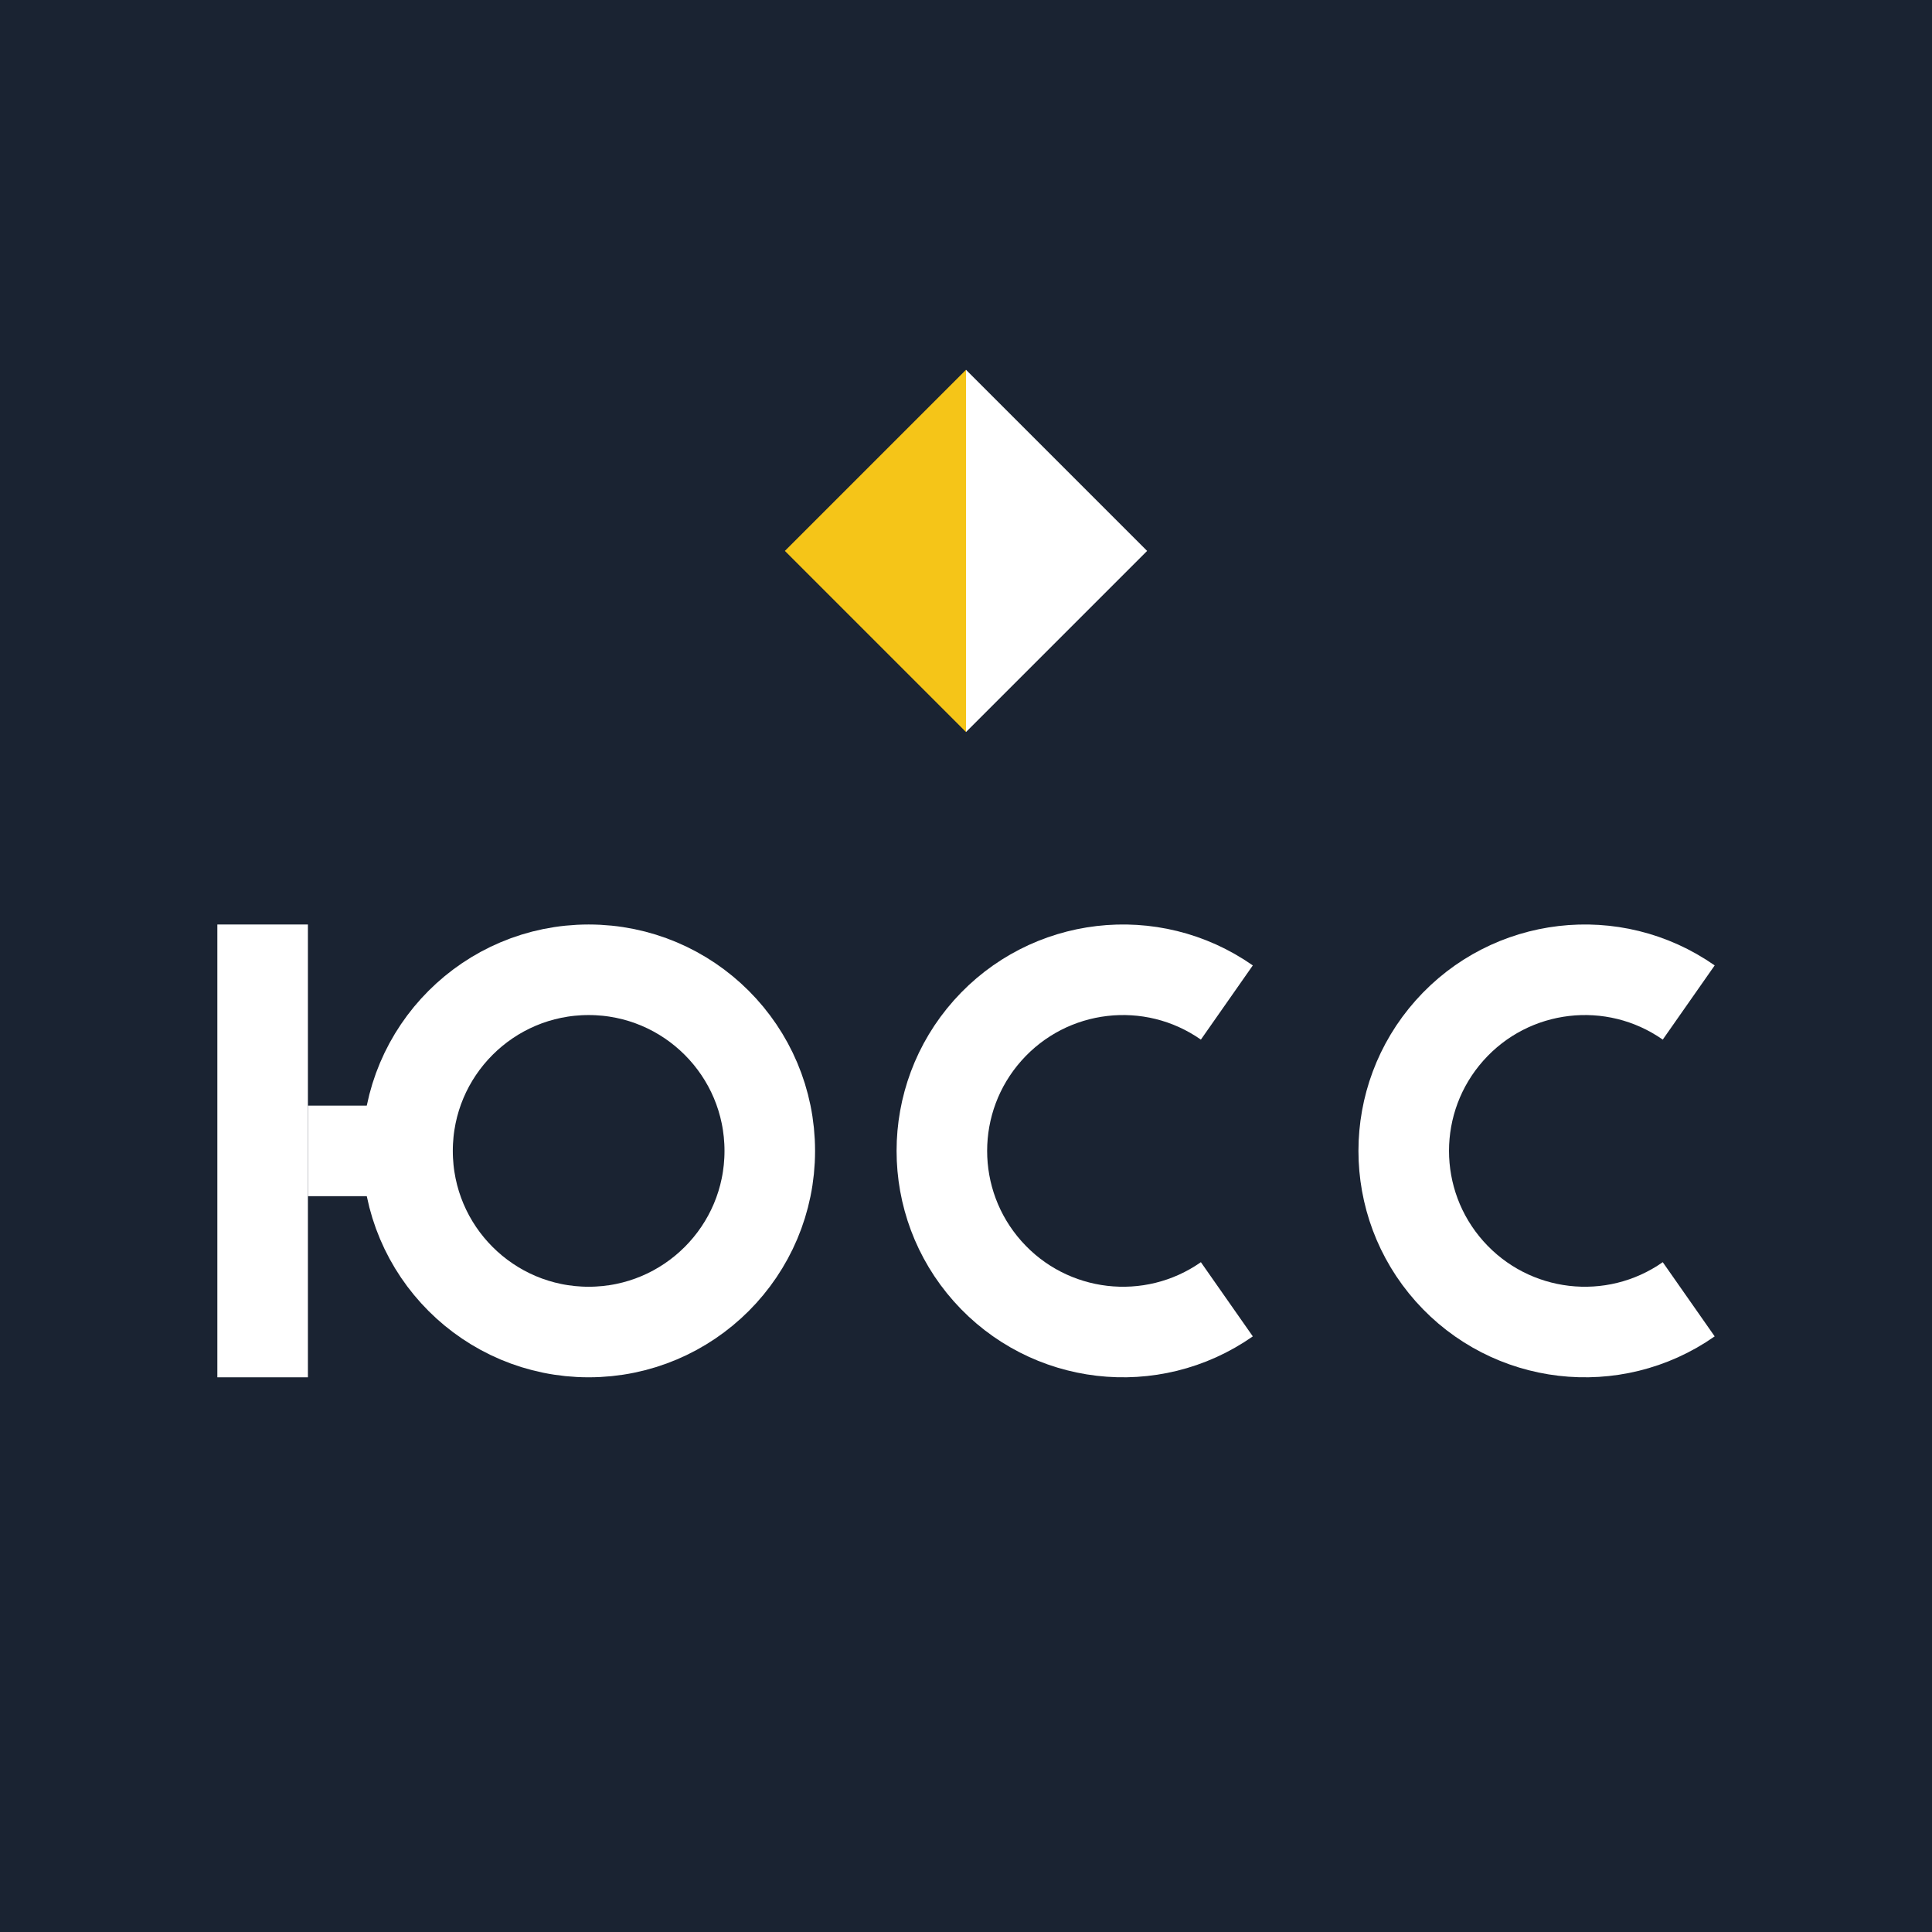
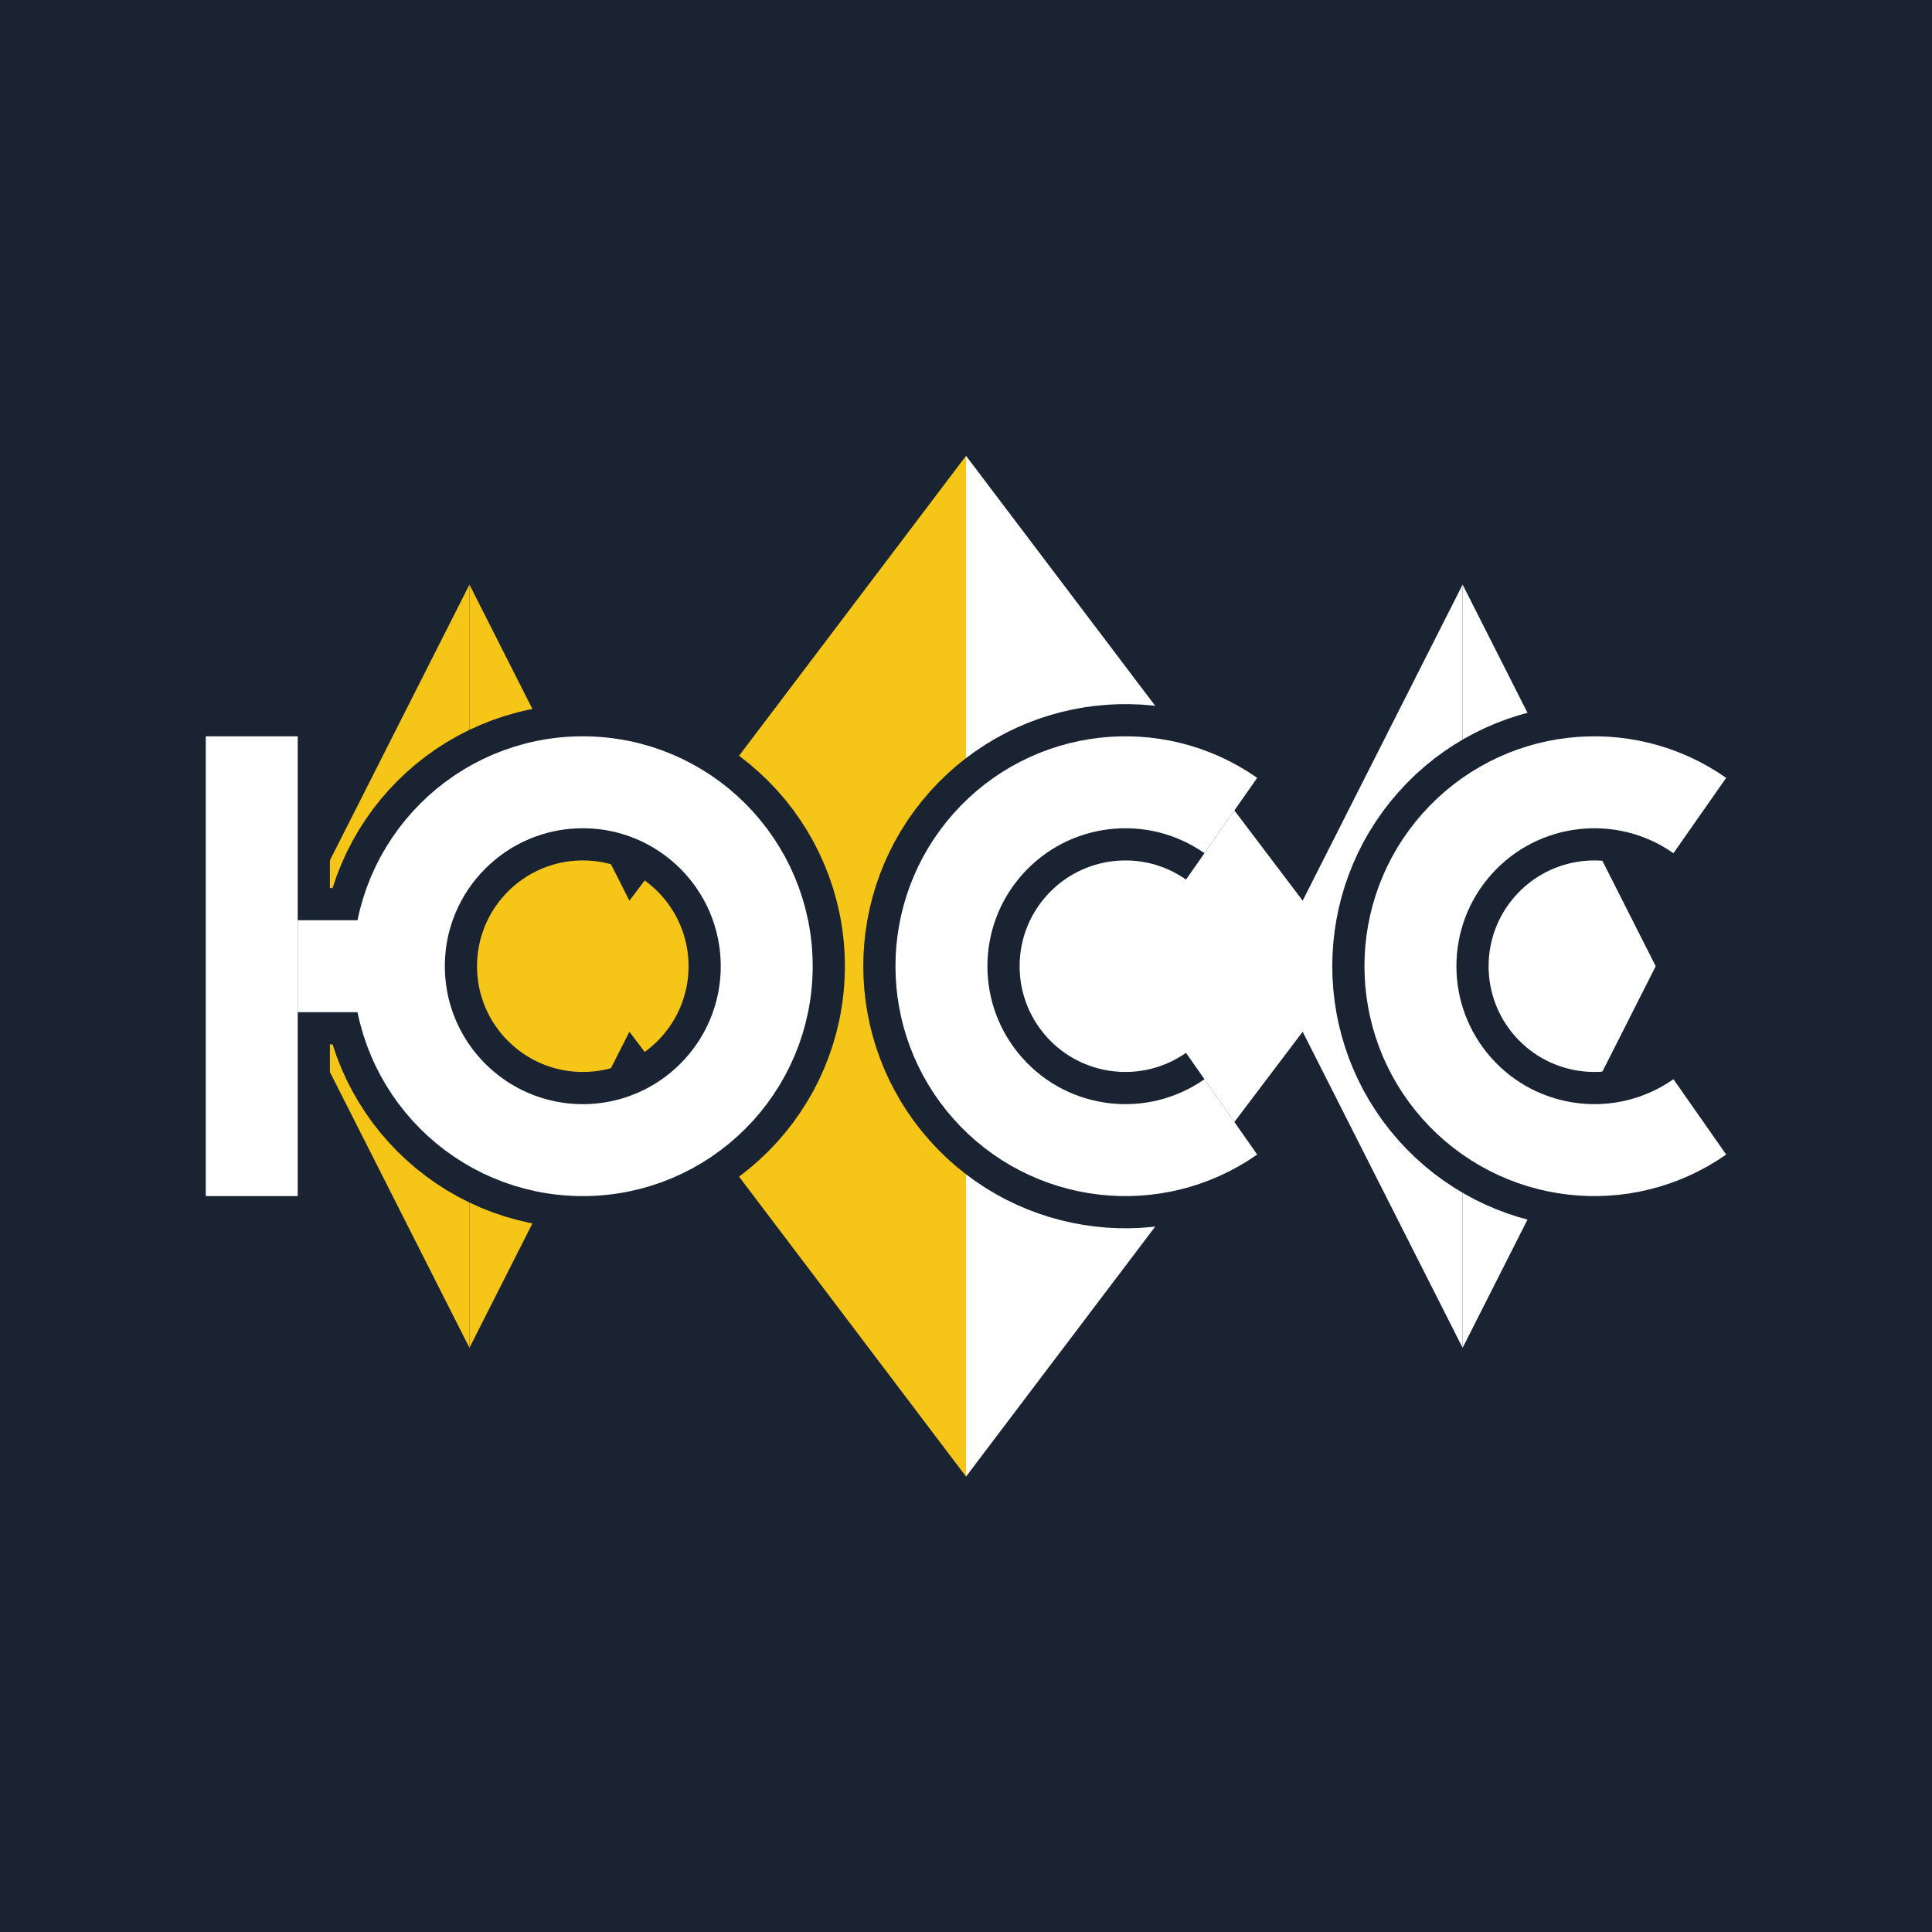
<svg xmlns="http://www.w3.org/2000/svg" viewBox="0 0 512 512" width="512" height="512" role="img" aria-label="ЮСС — ЮгСтройСегмент">
  <rect width="512" height="512" fill="#1A2332" />
-   <path d="M256 98 256 194 208 146Z" fill="#F5C518" />
-   <path d="M256 98 304 146 256 194Z" fill="#FFFFFF" />
-   <g transform="translate(57.6 245) scale(1.2)">
-     <g fill="#FFFFFF">
-       <path d="M0 0h20v100H0z" />
-       <path d="M20 40h22v20H20z" />
-     </g>
-     <g fill="none" stroke="#FFFFFF" stroke-width="20">
-       <circle cx="82" cy="50" r="40" />
-       <path d="M222.94 17.23A40 40 0 1 0 222.94 82.77" />
-       <path d="M324.94 17.23A40 40 0 1 0 324.94 82.77" />
+   <g transform="translate(46.0 120.8) scale(1.2185)">
+     <path d="M64.35 28 64.35 194 22.35 111Z" fill="#F5C518" />
+     <path d="M64.35 28 106.35 111 64.35 194Z" fill="#F5C518" />
+     <path d="M280.35 28 280.35 194 238.35 111Z" fill="#FFFFFF" />
+     <path d="M280.35 28 322.35 111 280.35 194Z" fill="#FFFFFF" />
+     <path d="M172.35 0 172.35 222 88.35 111Z" fill="#F5C518" />
+     <path d="M172.35 0 256.35 111 172.35 222Z" fill="#FFFFFF" />
+     <g transform="translate(7 61)">
+       <g fill="#1A2332" stroke="#1A2332" stroke-width="14" stroke-linejoin="miter">
+         <path d="M0 0h20v100H0z" />
+         <path d="M20 40h22v20H20z" />
+       </g>
+       <g fill="none" stroke="#1A2332" stroke-width="34">
+         <circle cx="82" cy="50" r="40" />
+         <path d="M222.94 17.23A40 40 0 1 0 222.94 82.77" />
+         <path d="M324.94 17.23A40 40 0 1 0 324.94 82.77" />
+       </g>
+       <g fill="#FFFFFF" stroke="#FFFFFF" stroke-width="0" stroke-linejoin="miter">
+         <path d="M0 0h20v100H0z" />
+         <path d="M20 40h22v20H20z" />
+       </g>
+       <g fill="none" stroke="#FFFFFF" stroke-width="20">
+         <circle cx="82" cy="50" r="40" />
+         <path d="M222.94 17.23A40 40 0 1 0 222.94 82.77" />
+         <path d="M324.94 17.23A40 40 0 1 0 324.94 82.77" />
+       </g>
    </g>
  </g>
</svg>
